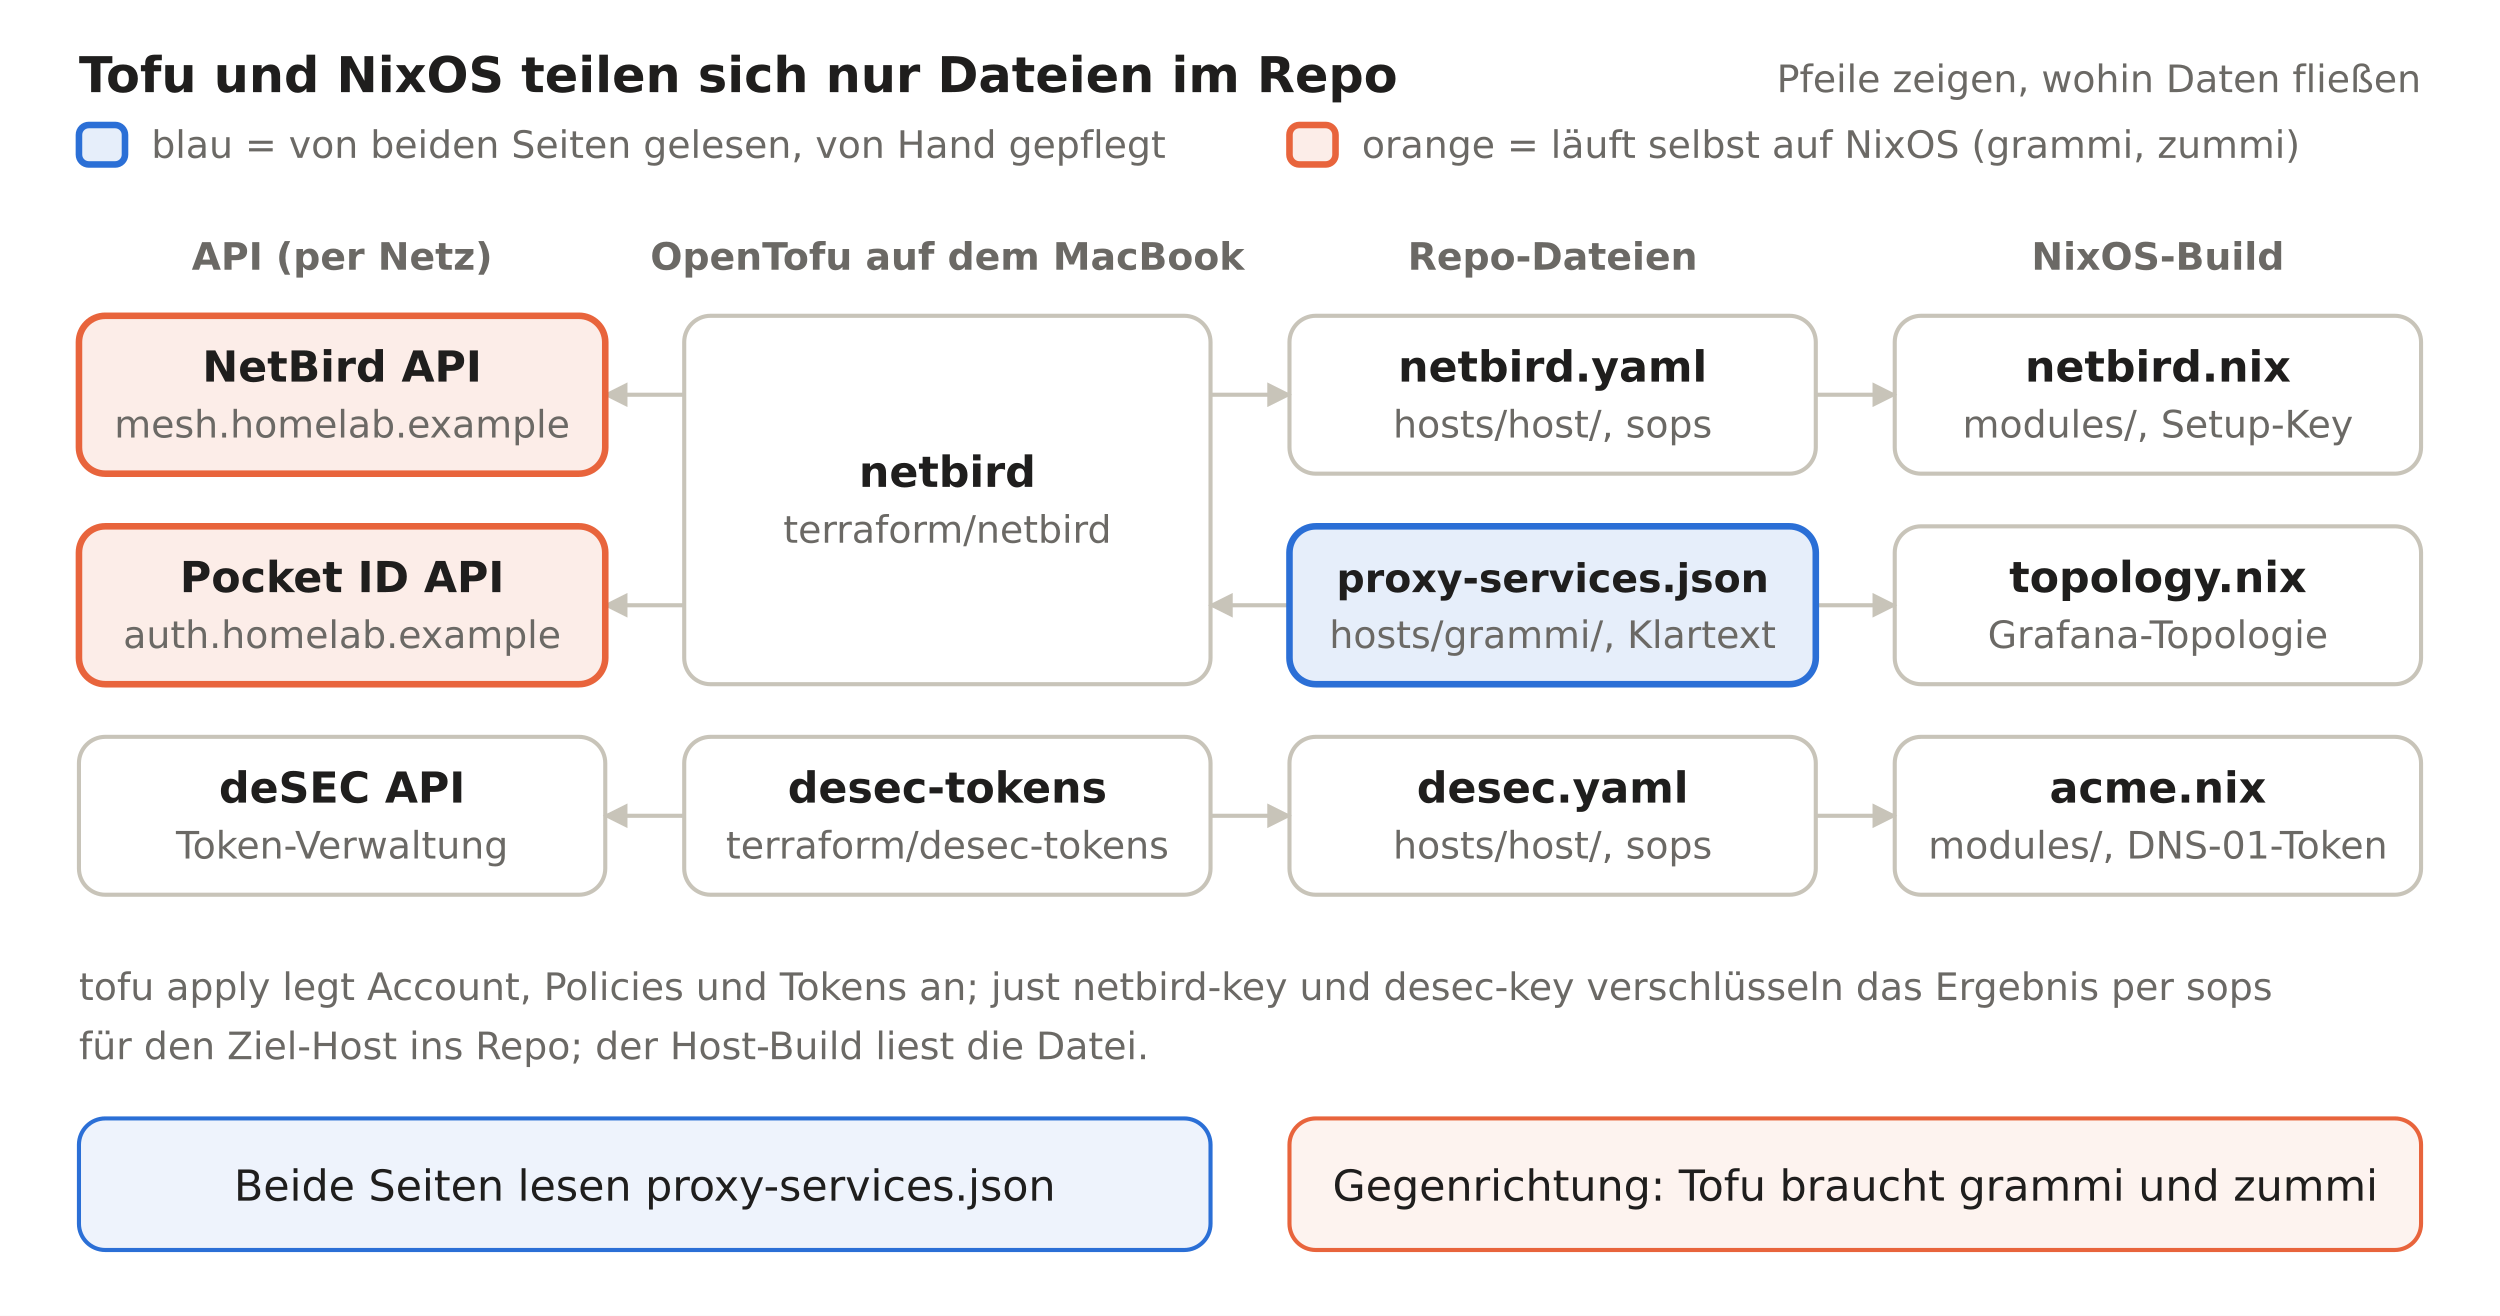
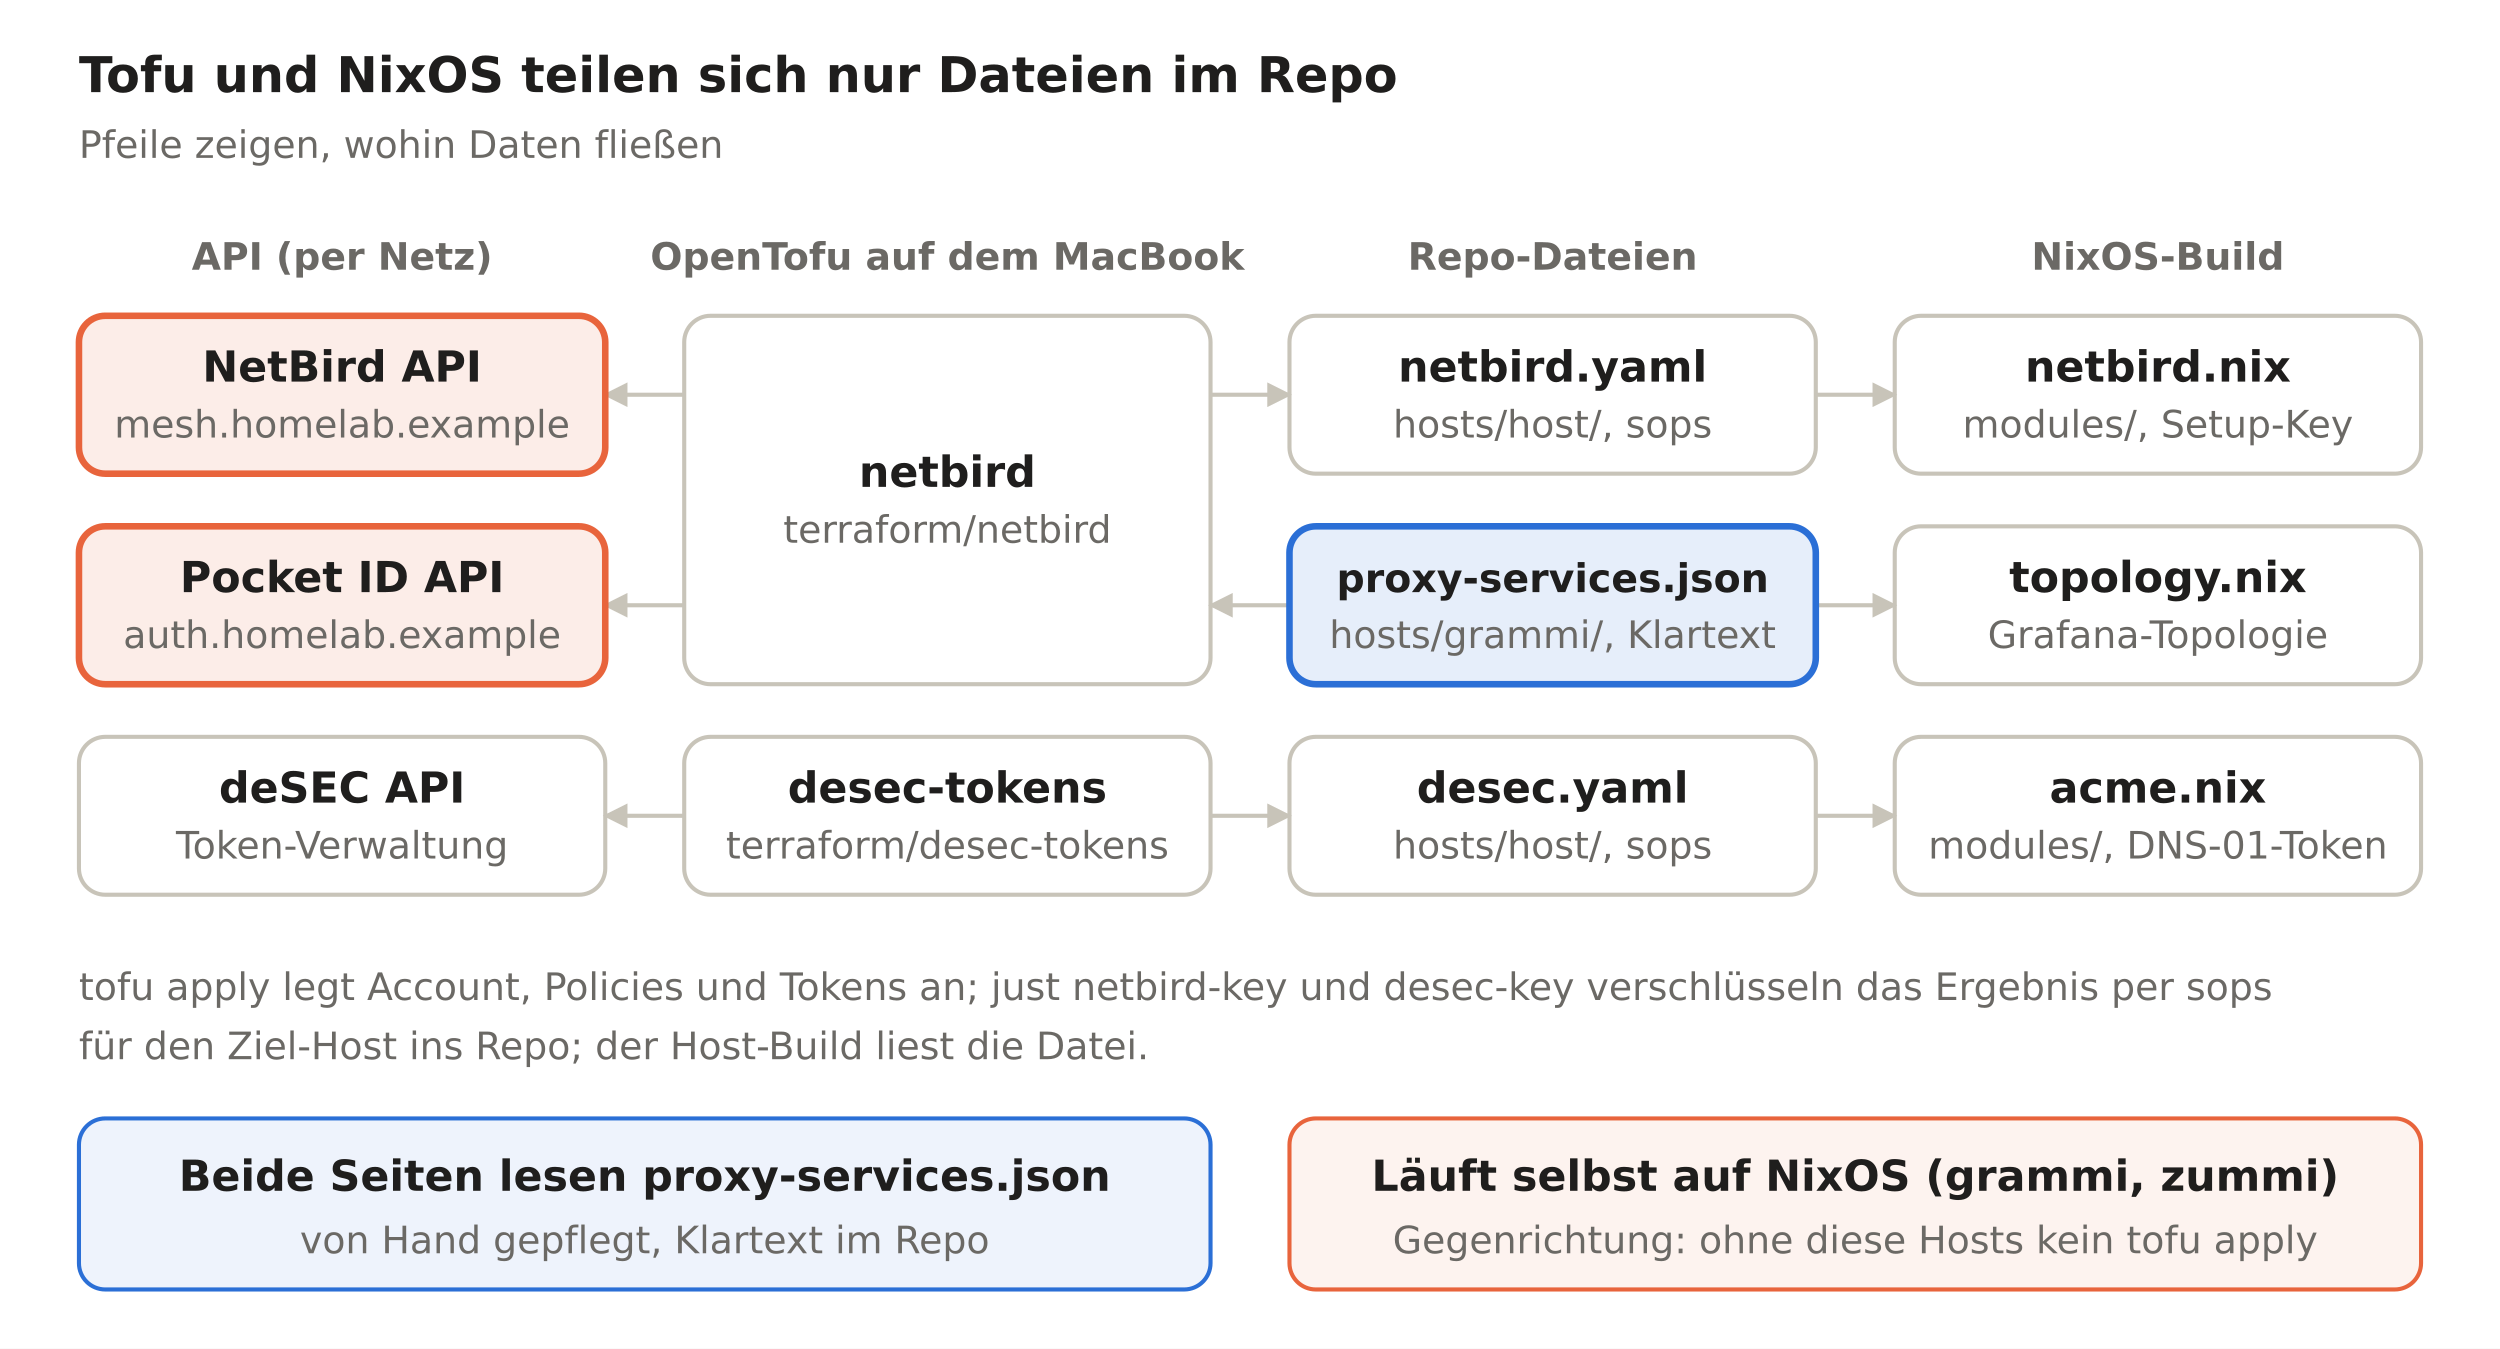
- <svg xmlns="http://www.w3.org/2000/svg" viewBox="0 0 760 400" width="760" height="400" role="img" aria-label="Tofu und NixOS teilen sich nur Dateien im Repo" font-family="'DejaVu Sans', sans-serif" font-size="13">
-   <rect width="760" height="400" fill="#ffffff" />
+ <svg xmlns="http://www.w3.org/2000/svg" viewBox="0 0 760 410" width="760" height="410" role="img" aria-label="Tofu und NixOS teilen sich nur Dateien im Repo" font-family="'DejaVu Sans', sans-serif" font-size="13">
+   <rect width="760" height="410" fill="#ffffff" />
  <defs>
    <marker id="arrow" viewBox="0 0 10 10" refX="9" refY="5" markerWidth="6" markerHeight="6" orient="auto-start-reverse">
      <path d="M0 0L10 5L0 10z" fill="#c8c4b9" />
    </marker>
  </defs>
  <text x="24" y="28" font-size="15" font-weight="600" fill="#1f1e1d">Tofu und NixOS teilen sich nur Dateien im Repo</text>
-   <text x="736" y="28" text-anchor="end" font-size="11.5" fill="#6b6965">Pfeile zeigen, wohin Daten fließen</text>
-   <rect x="24" y="38" width="14" height="12" rx="3" fill="#2b6fd6" fill-opacity="0.12" stroke="#2b6fd6" stroke-width="2" />
-   <text x="46" y="48" font-size="11.5" fill="#6b6965">blau = von beiden Seiten gelesen, von Hand gepflegt</text>
-   <rect x="392" y="38" width="14" height="12" rx="3" fill="#e8643c" fill-opacity="0.12" stroke="#e8643c" stroke-width="2" />
-   <text x="414" y="48" font-size="11.5" fill="#6b6965">orange = läuft selbst auf NixOS (grammi, zummi)</text>
+   <text x="24" y="48" font-size="11.5" fill="#6b6965">Pfeile zeigen, wohin Daten fließen</text>
  <text x="104.0" y="82" text-anchor="middle" font-size="11.5" font-weight="600" fill="#6b6965">API (per Netz)</text>
  <text x="288.0" y="82" text-anchor="middle" font-size="11.5" font-weight="600" fill="#6b6965">OpenTofu auf dem MacBook</text>
  <text x="472.0" y="82" text-anchor="middle" font-size="11.5" font-weight="600" fill="#6b6965">Repo-Dateien</text>
  <text x="656.0" y="82" text-anchor="middle" font-size="11.5" font-weight="600" fill="#6b6965">NixOS-Build</text>
  <path d="M208 120H184" fill="none" stroke="#c8c4b9" stroke-width="1.25" marker-end="url(#arrow)" />
  <path d="M208 184H184" fill="none" stroke="#c8c4b9" stroke-width="1.25" marker-end="url(#arrow)" />
  <path d="M208 248H184" fill="none" stroke="#c8c4b9" stroke-width="1.25" marker-end="url(#arrow)" />
  <path d="M368 120H392" fill="none" stroke="#c8c4b9" stroke-width="1.25" marker-end="url(#arrow)" />
  <path d="M392 184H368" fill="none" stroke="#c8c4b9" stroke-width="1.25" marker-end="url(#arrow)" />
  <path d="M368 248H392" fill="none" stroke="#c8c4b9" stroke-width="1.25" marker-end="url(#arrow)" />
  <path d="M552 120H576" fill="none" stroke="#c8c4b9" stroke-width="1.25" marker-end="url(#arrow)" />
  <path d="M552 184H576" fill="none" stroke="#c8c4b9" stroke-width="1.25" marker-end="url(#arrow)" />
  <path d="M552 248H576" fill="none" stroke="#c8c4b9" stroke-width="1.25" marker-end="url(#arrow)" />
  <rect x="24" y="96.0" width="160" height="48" rx="8" fill="#e8643c" fill-opacity="0.12" stroke="#e8643c" stroke-width="2" />
  <text x="104.0" y="116" text-anchor="middle" font-size="13" font-weight="600" fill="#1f1e1d">NetBird API</text>
  <text x="104.0" y="133" text-anchor="middle" font-size="11.5" fill="#6b6965">mesh.homelab.example</text>
  <rect x="24" y="160.0" width="160" height="48" rx="8" fill="#e8643c" fill-opacity="0.12" stroke="#e8643c" stroke-width="2" />
  <text x="104.0" y="180" text-anchor="middle" font-size="13" font-weight="600" fill="#1f1e1d">Pocket ID API</text>
  <text x="104.0" y="197" text-anchor="middle" font-size="11.5" fill="#6b6965">auth.homelab.example</text>
  <rect x="24" y="224.0" width="160" height="48" rx="8" fill="none" stroke="#c8c4b9" stroke-width="1.25" />
  <text x="104.0" y="244" text-anchor="middle" font-size="13" font-weight="600" fill="#1f1e1d">deSEC API</text>
  <text x="104.0" y="261" text-anchor="middle" font-size="11.5" fill="#6b6965">Token-Verwaltung</text>
  <rect x="208" y="96.0" width="160" height="112" rx="8" fill="none" stroke="#c8c4b9" stroke-width="1.25" />
  <text x="288.0" y="148.0" text-anchor="middle" font-size="13" font-weight="600" fill="#1f1e1d">netbird</text>
  <text x="288.0" y="165.0" text-anchor="middle" font-size="11.5" fill="#6b6965">terraform/netbird</text>
  <rect x="208" y="224.0" width="160" height="48" rx="8" fill="none" stroke="#c8c4b9" stroke-width="1.25" />
  <text x="288.0" y="244" text-anchor="middle" font-size="13" font-weight="600" fill="#1f1e1d">desec-tokens</text>
  <text x="288.0" y="261" text-anchor="middle" font-size="11.5" fill="#6b6965">terraform/desec-tokens</text>
  <rect x="392" y="96.0" width="160" height="48" rx="8" fill="none" stroke="#c8c4b9" stroke-width="1.25" />
  <text x="472.0" y="116" text-anchor="middle" font-size="13" font-weight="600" fill="#1f1e1d">netbird.yaml</text>
  <text x="472.0" y="133" text-anchor="middle" font-size="11.5" fill="#6b6965">hosts/host/, sops</text>
  <rect x="392" y="160.0" width="160" height="48" rx="8" fill="#2b6fd6" fill-opacity="0.12" stroke="#2b6fd6" stroke-width="2" />
  <text x="472.0" y="180" text-anchor="middle" font-size="12" font-weight="600" fill="#1f1e1d">proxy-services.json</text>
  <text x="472.0" y="197" text-anchor="middle" font-size="11.5" fill="#6b6965">hosts/grammi/, Klartext</text>
  <rect x="392" y="224.0" width="160" height="48" rx="8" fill="none" stroke="#c8c4b9" stroke-width="1.25" />
  <text x="472.0" y="244" text-anchor="middle" font-size="13" font-weight="600" fill="#1f1e1d">desec.yaml</text>
  <text x="472.0" y="261" text-anchor="middle" font-size="11.5" fill="#6b6965">hosts/host/, sops</text>
  <rect x="576" y="96.0" width="160" height="48" rx="8" fill="none" stroke="#c8c4b9" stroke-width="1.25" />
  <text x="656.0" y="116" text-anchor="middle" font-size="13" font-weight="600" fill="#1f1e1d">netbird.nix</text>
  <text x="656.0" y="133" text-anchor="middle" font-size="11.5" fill="#6b6965">modules/, Setup-Key</text>
  <rect x="576" y="160.0" width="160" height="48" rx="8" fill="none" stroke="#c8c4b9" stroke-width="1.25" />
  <text x="656.0" y="180" text-anchor="middle" font-size="13" font-weight="600" fill="#1f1e1d">topology.nix</text>
  <text x="656.0" y="197" text-anchor="middle" font-size="11.5" fill="#6b6965">Grafana-Topologie</text>
  <rect x="576" y="224.0" width="160" height="48" rx="8" fill="none" stroke="#c8c4b9" stroke-width="1.25" />
  <text x="656.0" y="244" text-anchor="middle" font-size="13" font-weight="600" fill="#1f1e1d">acme.nix</text>
  <text x="656.0" y="261" text-anchor="middle" font-size="11.5" fill="#6b6965">modules/, DNS-01-Token</text>
  <text x="24" y="304" font-size="11.5" fill="#6b6965">tofu apply legt Account, Policies und Tokens an; just netbird-key und desec-key verschlüsseln das Ergebnis per sops</text>
  <text x="24" y="322" font-size="11.5" fill="#6b6965">für den Ziel-Host ins Repo; der Host-Build liest die Datei.</text>
-   <rect x="24" y="340" width="344" height="40" rx="8" fill="#2b6fd6" fill-opacity="0.08" stroke="#2b6fd6" stroke-width="1.25" />
-   <text x="196" y="365" text-anchor="middle" fill="#1f1e1d">Beide Seiten lesen proxy-services.json</text>
-   <rect x="392" y="340" width="344" height="40" rx="8" fill="#e8643c" fill-opacity="0.08" stroke="#e8643c" stroke-width="1.25" />
-   <text x="564" y="365" text-anchor="middle" fill="#1f1e1d">Gegenrichtung: Tofu braucht grammi und zummi</text>
+   <rect x="24" y="340" width="344" height="52" rx="8" fill="#2b6fd6" fill-opacity="0.08" stroke="#2b6fd6" stroke-width="1.25" />
+   <text x="196" y="362" text-anchor="middle" font-weight="600" fill="#1f1e1d">Beide Seiten lesen proxy-services.json</text>
+   <text x="196" y="381" text-anchor="middle" font-size="11.5" fill="#6b6965">von Hand gepflegt, Klartext im Repo</text>
+   <rect x="392" y="340" width="344" height="52" rx="8" fill="#e8643c" fill-opacity="0.08" stroke="#e8643c" stroke-width="1.25" />
+   <text x="564" y="362" text-anchor="middle" font-weight="600" fill="#1f1e1d">Läuft selbst auf NixOS (grammi, zummi)</text>
+   <text x="564" y="381" text-anchor="middle" font-size="11.5" fill="#6b6965">Gegenrichtung: ohne diese Hosts kein tofu apply</text>
</svg>
